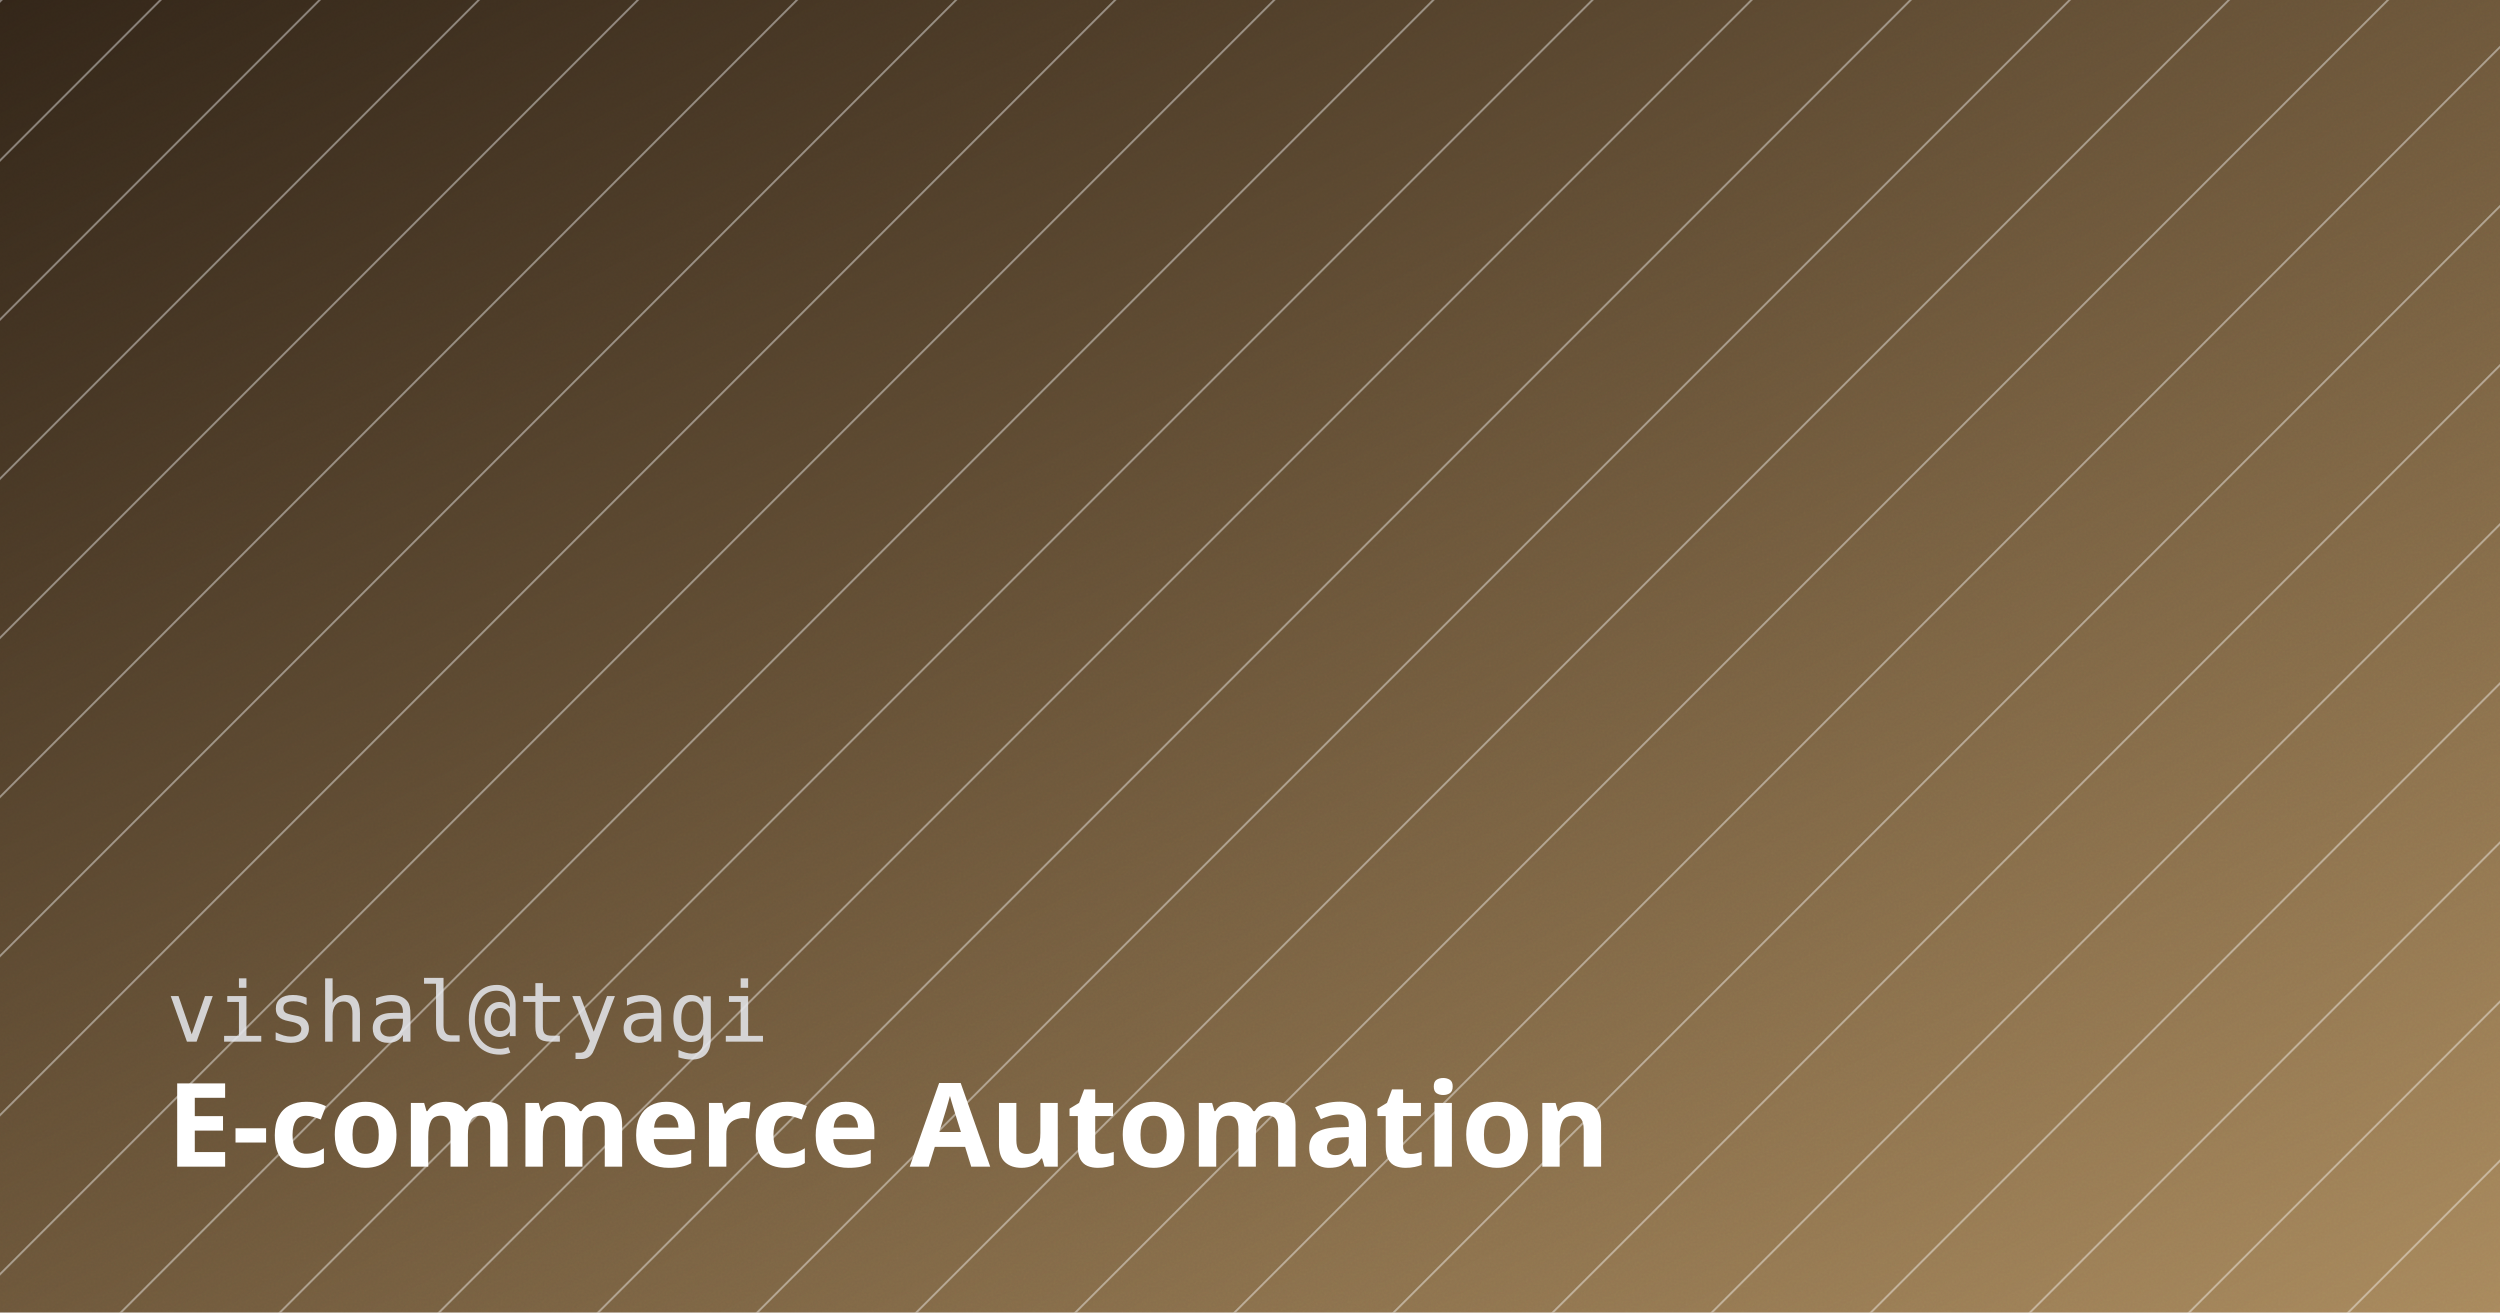
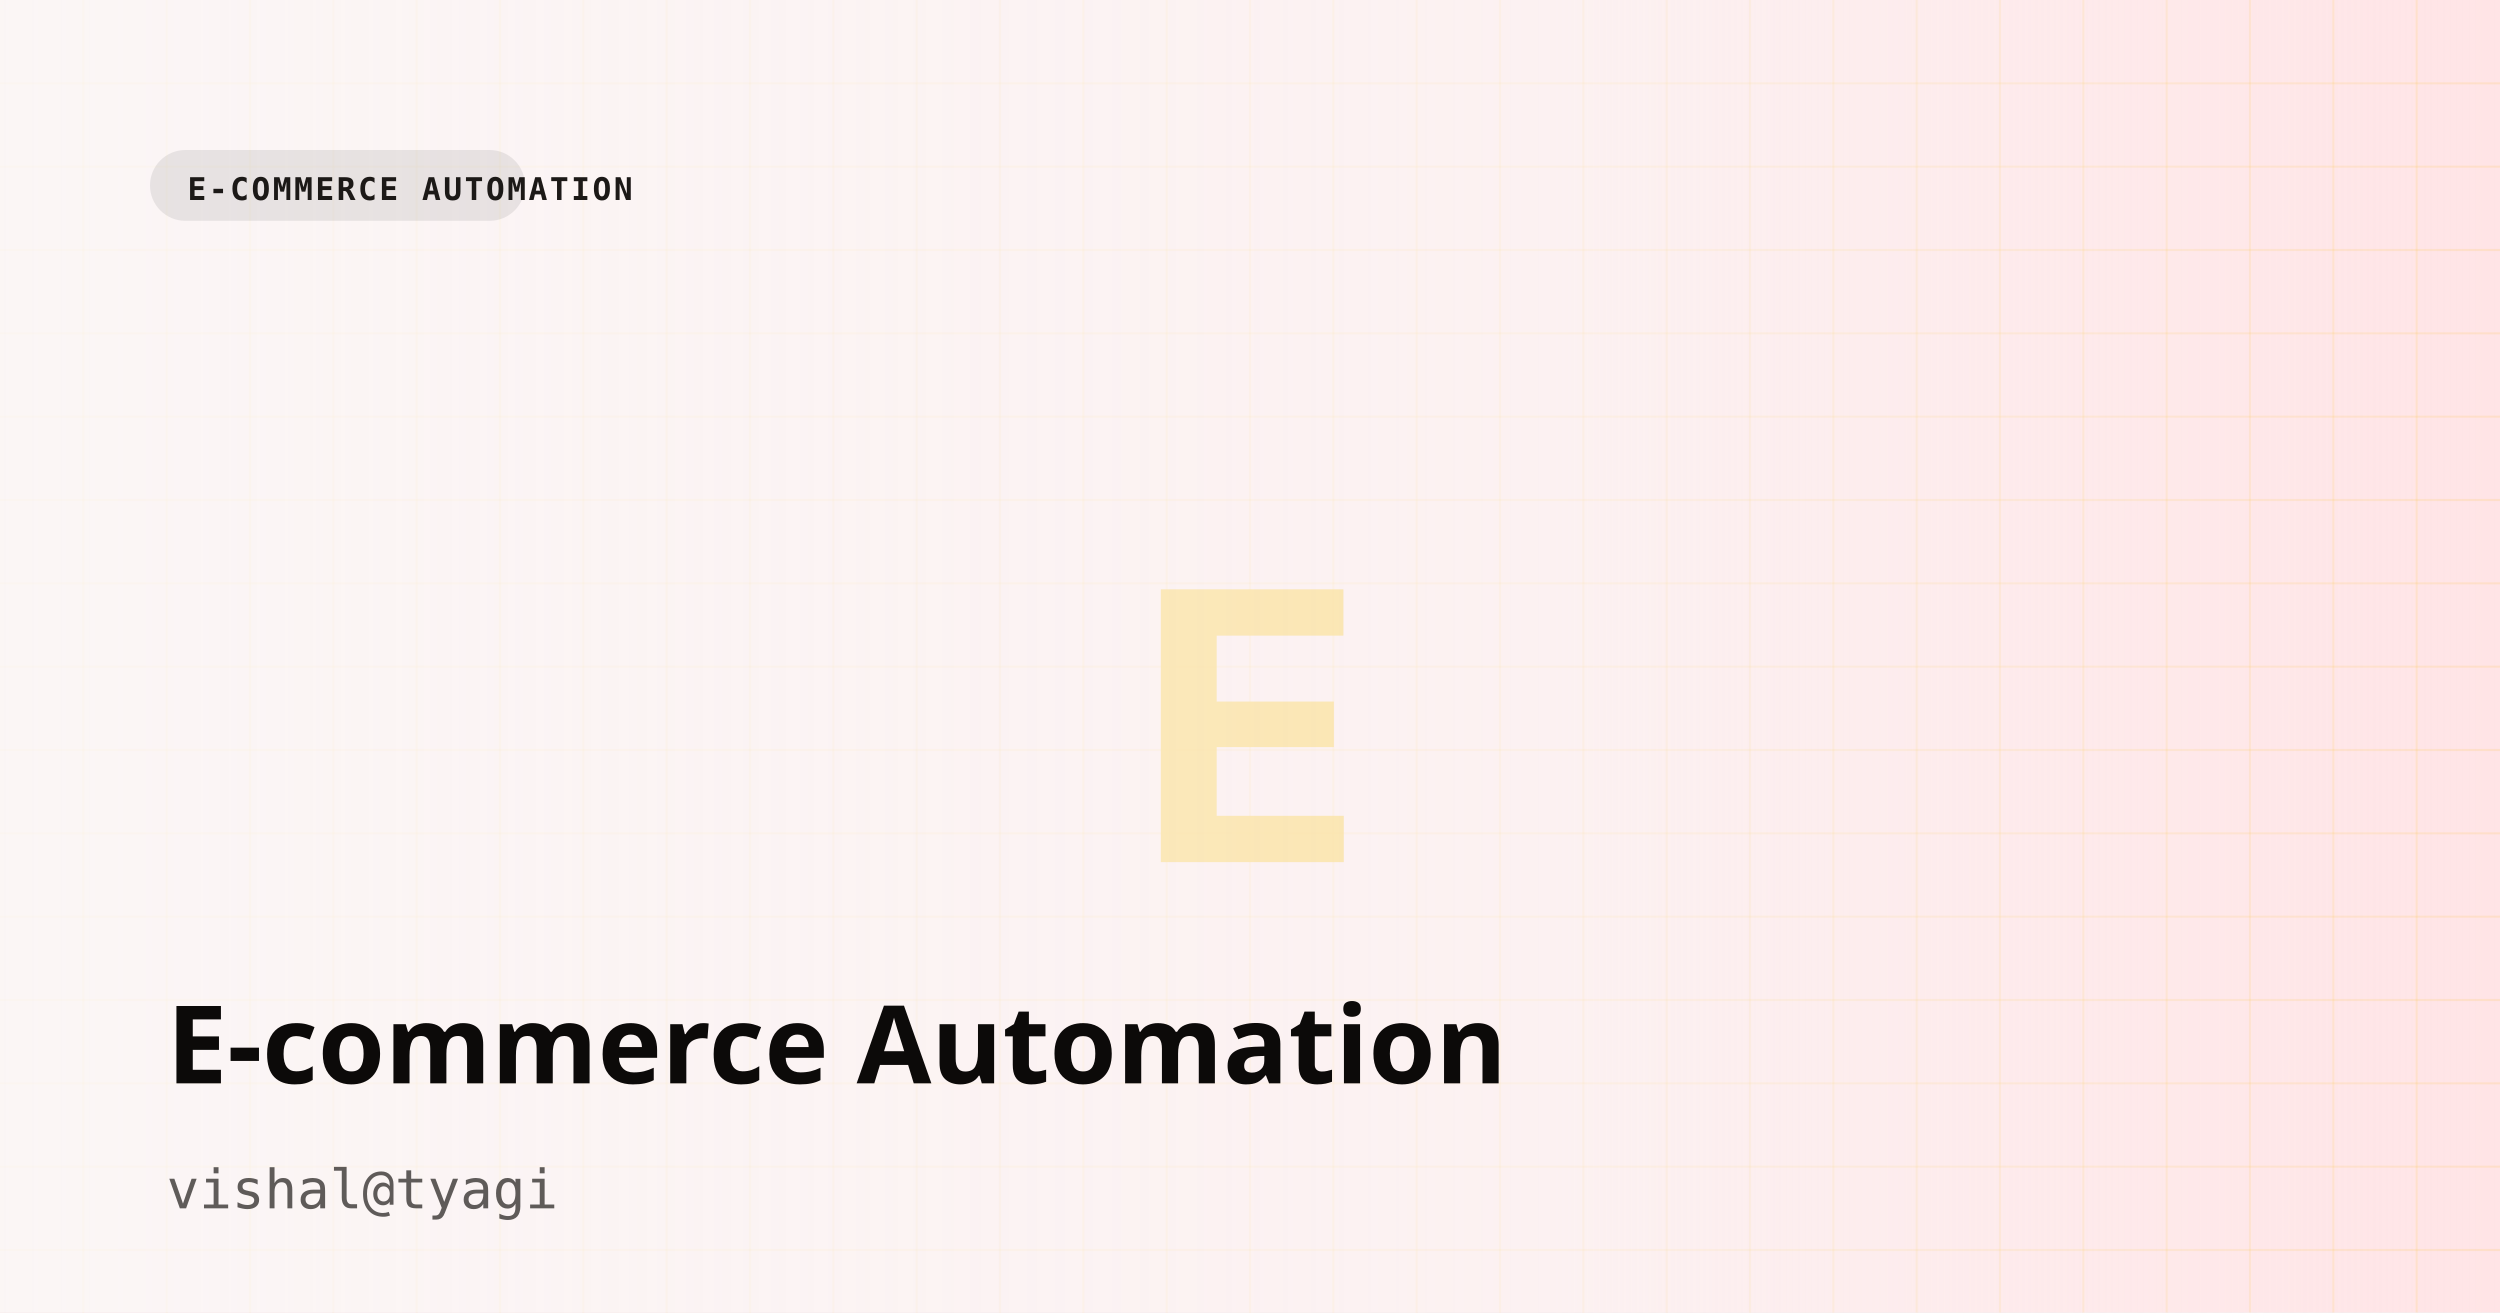
<svg xmlns="http://www.w3.org/2000/svg" width="1200" height="630" viewBox="0 0 1200 630">
  <defs>
-     <linearGradient id="e-commerce-automation-gradient" x1="0" y1="0" x2="1" y2="1">
-       <stop offset="0%" stop-color="#332619" />
-       <stop offset="100%" stop-color="#a98a5e" />
+     <linearGradient id="e-commerce-automation-scrim" x1="0" y1="0" x2="1" y2="0">
+       <stop offset="0%" stop-color="#fafaf9" stop-opacity="0.82" />
+       <stop offset="62%" stop-color="#fafaf9" stop-opacity="0.6" />
+       <stop offset="100%" stop-color="#fafaf9" stop-opacity="0" />
    </linearGradient>
-     <pattern id="e-commerce-automation-pattern" width="54" height="54" patternUnits="userSpaceOnUse" patternTransform="rotate(45)">
-       <path d="M0 0V54" stroke="white" stroke-opacity="0.38" stroke-width="2" />
-     </pattern>
-     <filter id="e-commerce-automation-grain">
-       <feTurbulence type="fractalNoise" baseFrequency="0.9" numOctaves="2" stitchTiles="stitch" />
-     </filter>
  </defs>
-   <rect width="1200" height="630" fill="url(#e-commerce-automation-gradient)" />
-   <rect width="1200" height="630" fill="url(#e-commerce-automation-pattern)" />
-   <rect width="1200" height="630" filter="url(#e-commerce-automation-grain)" opacity="0.06" style="mix-blend-mode:overlay" />
-   <text x="80" y="500" font-family="monospace" font-size="40" fill="#e6e9ef" opacity="0.85">vishal@tyagi</text>
-   <text x="80" y="560" font-family="sans-serif" font-size="56" font-weight="700" fill="#ffffff">E-commerce Automation</text>
+   <rect width="1200" height="630" fill="#ffe4e6" />
+   <g>
+     <line x1="40" y1="0" x2="40" y2="630" stroke="#fbbf24" stroke-width="1" opacity="0.15" />
+     <line x1="80" y1="0" x2="80" y2="630" stroke="#fbbf24" stroke-width="1" opacity="0.15" />
+     <line x1="120" y1="0" x2="120" y2="630" stroke="#fbbf24" stroke-width="1" opacity="0.15" />
+     <line x1="160" y1="0" x2="160" y2="630" stroke="#fbbf24" stroke-width="1" opacity="0.15" />
+     <line x1="200" y1="0" x2="200" y2="630" stroke="#fbbf24" stroke-width="1" opacity="0.15" />
+     <line x1="240" y1="0" x2="240" y2="630" stroke="#fbbf24" stroke-width="1" opacity="0.15" />
+     <line x1="280" y1="0" x2="280" y2="630" stroke="#fbbf24" stroke-width="1" opacity="0.15" />
+     <line x1="320" y1="0" x2="320" y2="630" stroke="#fbbf24" stroke-width="1" opacity="0.15" />
+     <line x1="360" y1="0" x2="360" y2="630" stroke="#fbbf24" stroke-width="1" opacity="0.15" />
+     <line x1="400" y1="0" x2="400" y2="630" stroke="#fbbf24" stroke-width="1" opacity="0.15" />
+     <line x1="440" y1="0" x2="440" y2="630" stroke="#fbbf24" stroke-width="1" opacity="0.15" />
+     <line x1="480" y1="0" x2="480" y2="630" stroke="#fbbf24" stroke-width="1" opacity="0.15" />
+     <line x1="520" y1="0" x2="520" y2="630" stroke="#fbbf24" stroke-width="1" opacity="0.15" />
+     <line x1="560" y1="0" x2="560" y2="630" stroke="#fbbf24" stroke-width="1" opacity="0.15" />
+     <line x1="600" y1="0" x2="600" y2="630" stroke="#fbbf24" stroke-width="1" opacity="0.15" />
+     <line x1="640" y1="0" x2="640" y2="630" stroke="#fbbf24" stroke-width="1" opacity="0.15" />
+     <line x1="680" y1="0" x2="680" y2="630" stroke="#fbbf24" stroke-width="1" opacity="0.15" />
+     <line x1="720" y1="0" x2="720" y2="630" stroke="#fbbf24" stroke-width="1" opacity="0.15" />
+     <line x1="760" y1="0" x2="760" y2="630" stroke="#fbbf24" stroke-width="1" opacity="0.15" />
+     <line x1="800" y1="0" x2="800" y2="630" stroke="#fbbf24" stroke-width="1" opacity="0.15" />
+     <line x1="840" y1="0" x2="840" y2="630" stroke="#fbbf24" stroke-width="1" opacity="0.15" />
+     <line x1="880" y1="0" x2="880" y2="630" stroke="#fbbf24" stroke-width="1" opacity="0.15" />
+     <line x1="920" y1="0" x2="920" y2="630" stroke="#fbbf24" stroke-width="1" opacity="0.15" />
+     <line x1="960" y1="0" x2="960" y2="630" stroke="#fbbf24" stroke-width="1" opacity="0.15" />
+     <line x1="1000" y1="0" x2="1000" y2="630" stroke="#fbbf24" stroke-width="1" opacity="0.15" />
+     <line x1="1040" y1="0" x2="1040" y2="630" stroke="#fbbf24" stroke-width="1" opacity="0.15" />
+     <line x1="1080" y1="0" x2="1080" y2="630" stroke="#fbbf24" stroke-width="1" opacity="0.15" />
+     <line x1="1120" y1="0" x2="1120" y2="630" stroke="#fbbf24" stroke-width="1" opacity="0.15" />
+     <line x1="1160" y1="0" x2="1160" y2="630" stroke="#fbbf24" stroke-width="1" opacity="0.15" />
+     <line x1="0" y1="40" x2="1200" y2="40" stroke="#fbbf24" stroke-width="1" opacity="0.15" />
+     <line x1="0" y1="80" x2="1200" y2="80" stroke="#fbbf24" stroke-width="1" opacity="0.15" />
+     <line x1="0" y1="120" x2="1200" y2="120" stroke="#fbbf24" stroke-width="1" opacity="0.15" />
+     <line x1="0" y1="160" x2="1200" y2="160" stroke="#fbbf24" stroke-width="1" opacity="0.15" />
+     <line x1="0" y1="200" x2="1200" y2="200" stroke="#fbbf24" stroke-width="1" opacity="0.15" />
+     <line x1="0" y1="240" x2="1200" y2="240" stroke="#fbbf24" stroke-width="1" opacity="0.15" />
+     <line x1="0" y1="280" x2="1200" y2="280" stroke="#fbbf24" stroke-width="1" opacity="0.15" />
+     <line x1="0" y1="320" x2="1200" y2="320" stroke="#fbbf24" stroke-width="1" opacity="0.15" />
+     <line x1="0" y1="360" x2="1200" y2="360" stroke="#fbbf24" stroke-width="1" opacity="0.15" />
+     <line x1="0" y1="400" x2="1200" y2="400" stroke="#fbbf24" stroke-width="1" opacity="0.15" />
+     <line x1="0" y1="440" x2="1200" y2="440" stroke="#fbbf24" stroke-width="1" opacity="0.15" />
+     <line x1="0" y1="480" x2="1200" y2="480" stroke="#fbbf24" stroke-width="1" opacity="0.15" />
+     <line x1="0" y1="520" x2="1200" y2="520" stroke="#fbbf24" stroke-width="1" opacity="0.15" />
+     <line x1="0" y1="560" x2="1200" y2="560" stroke="#fbbf24" stroke-width="1" opacity="0.15" />
+     <line x1="0" y1="600" x2="1200" y2="600" stroke="#fbbf24" stroke-width="1" opacity="0.15" />
+   </g>
+   <text x="50%" y="55%" dominant-baseline="middle" text-anchor="middle" fill="#fbbf24" font-family="system-ui, -apple-system, sans-serif" font-size="180" font-weight="bold" opacity="0.85">E</text>
+   <rect width="1200" height="630" fill="url(#e-commerce-automation-scrim)" />
+   <rect x="72" y="72" width="180" height="34" rx="17" fill="#0c0a09" fill-opacity="0.08" />
+   <text x="90" y="96" font-family="monospace" font-size="15" font-weight="600" letter-spacing="0.08em" fill="#1c1917">E-COMMERCE AUTOMATION</text>
+   <text font-family="sans-serif" font-size="52" font-weight="700" fill="#0c0a09">
+     <tspan x="80" y="520">E-commerce Automation</tspan>
+   </text>
+   <text x="80" y="580" font-family="monospace" font-size="26" fill="#1c1917" opacity="0.7">vishal@tyagi</text>
</svg>
